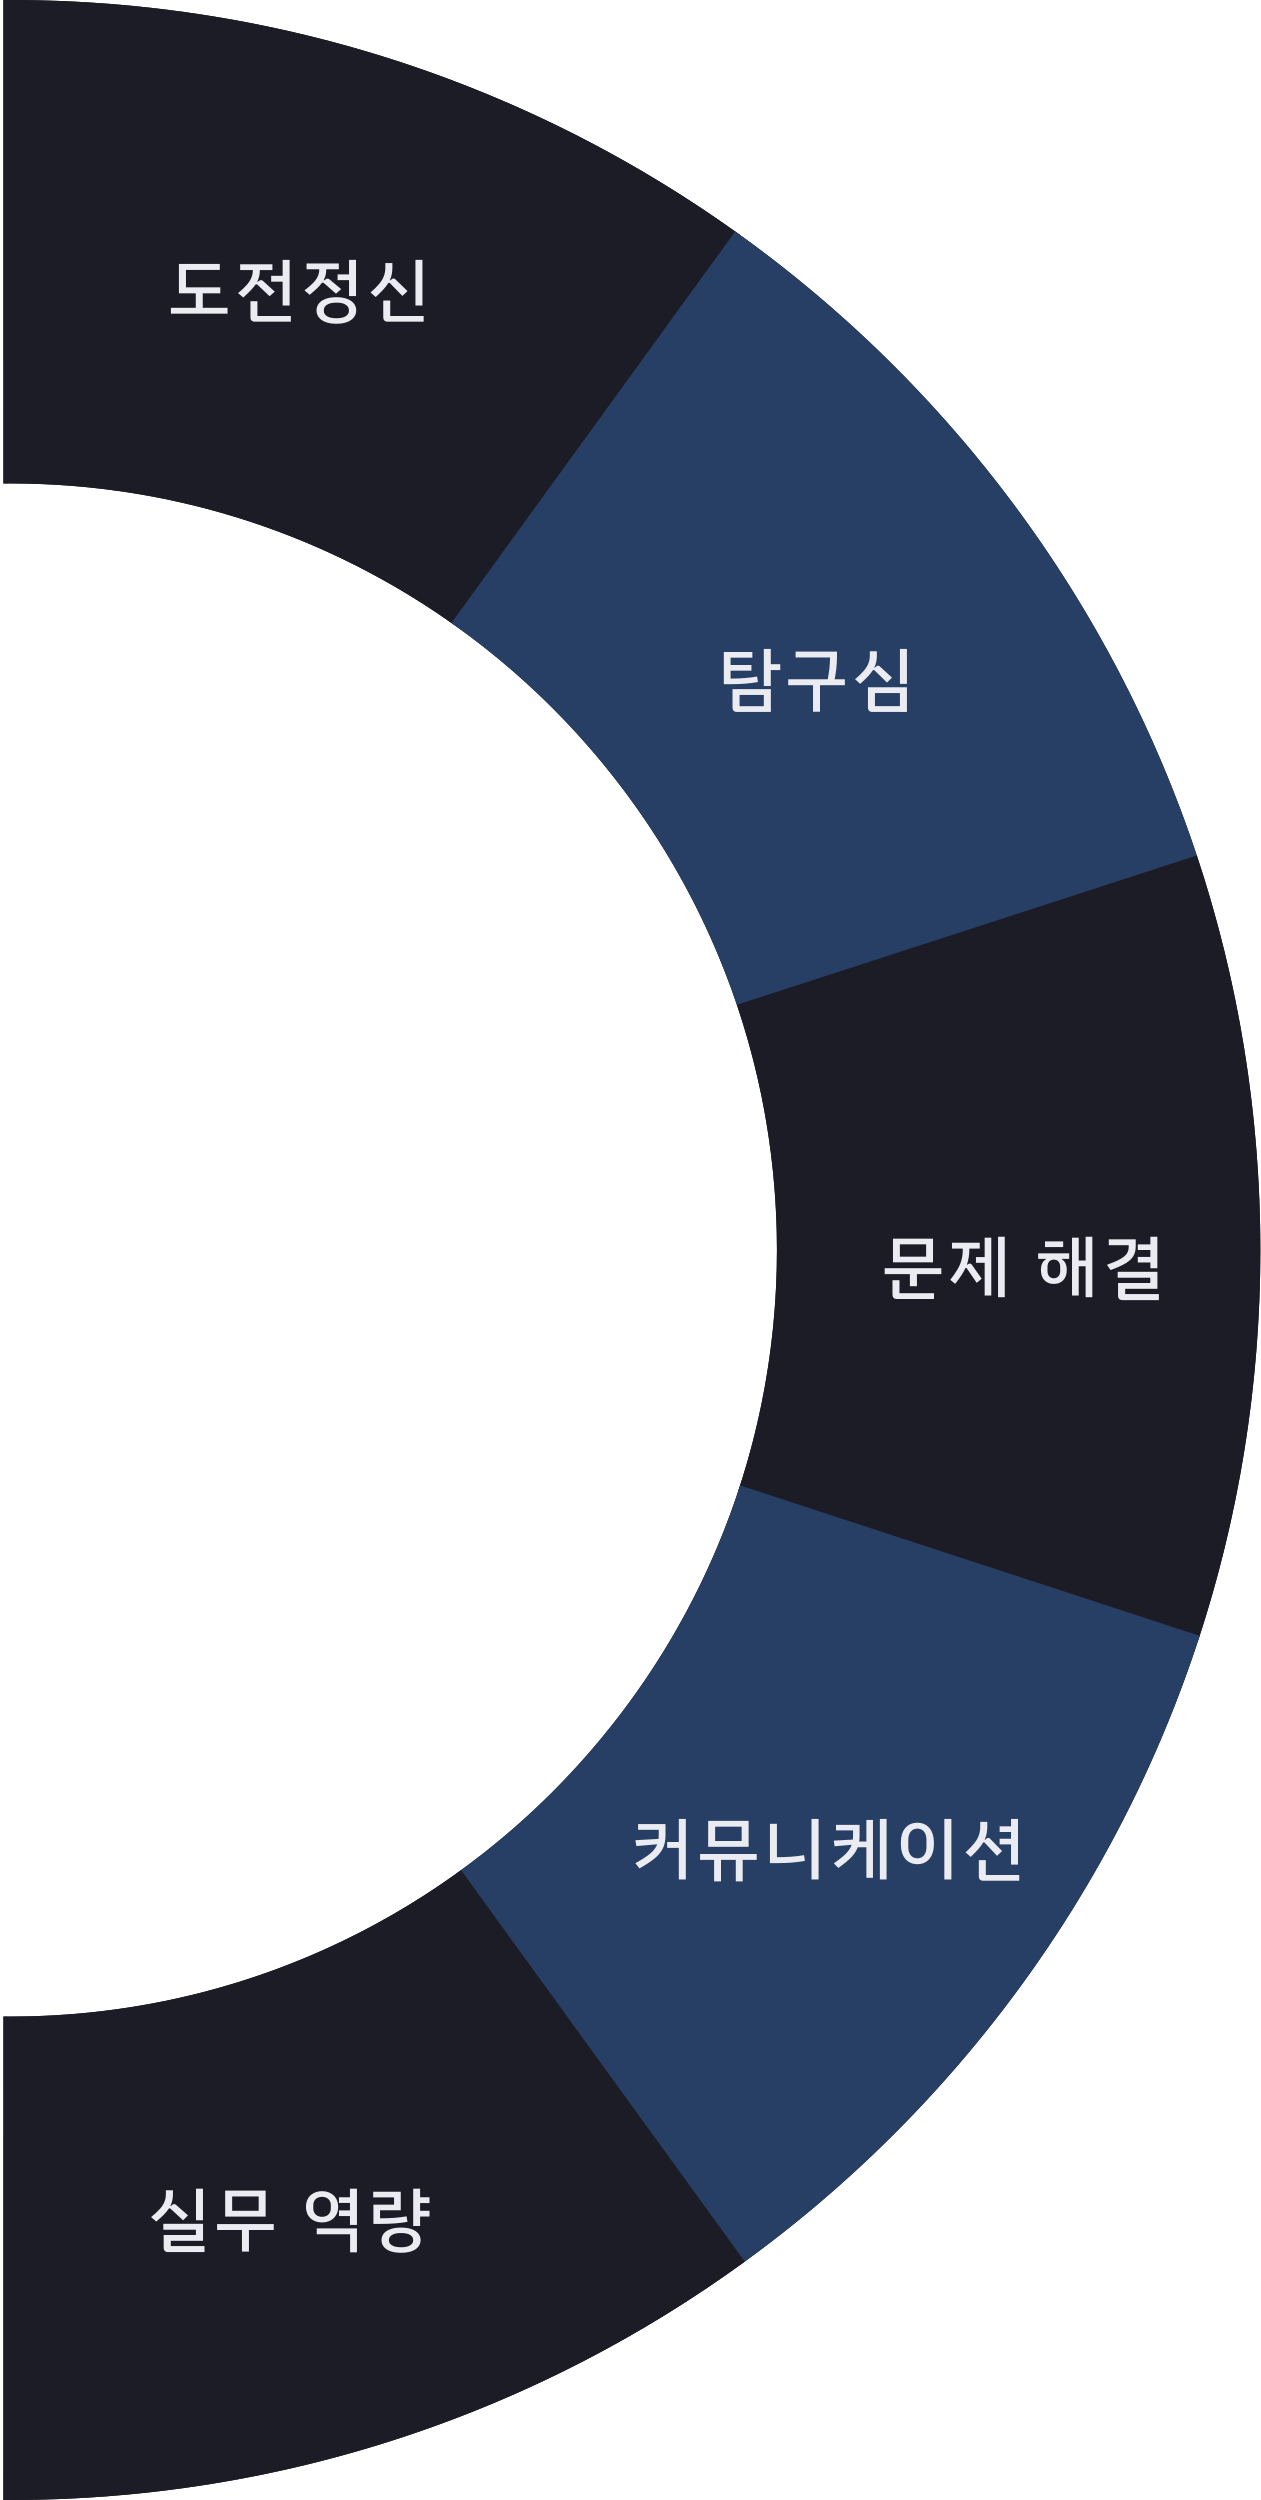
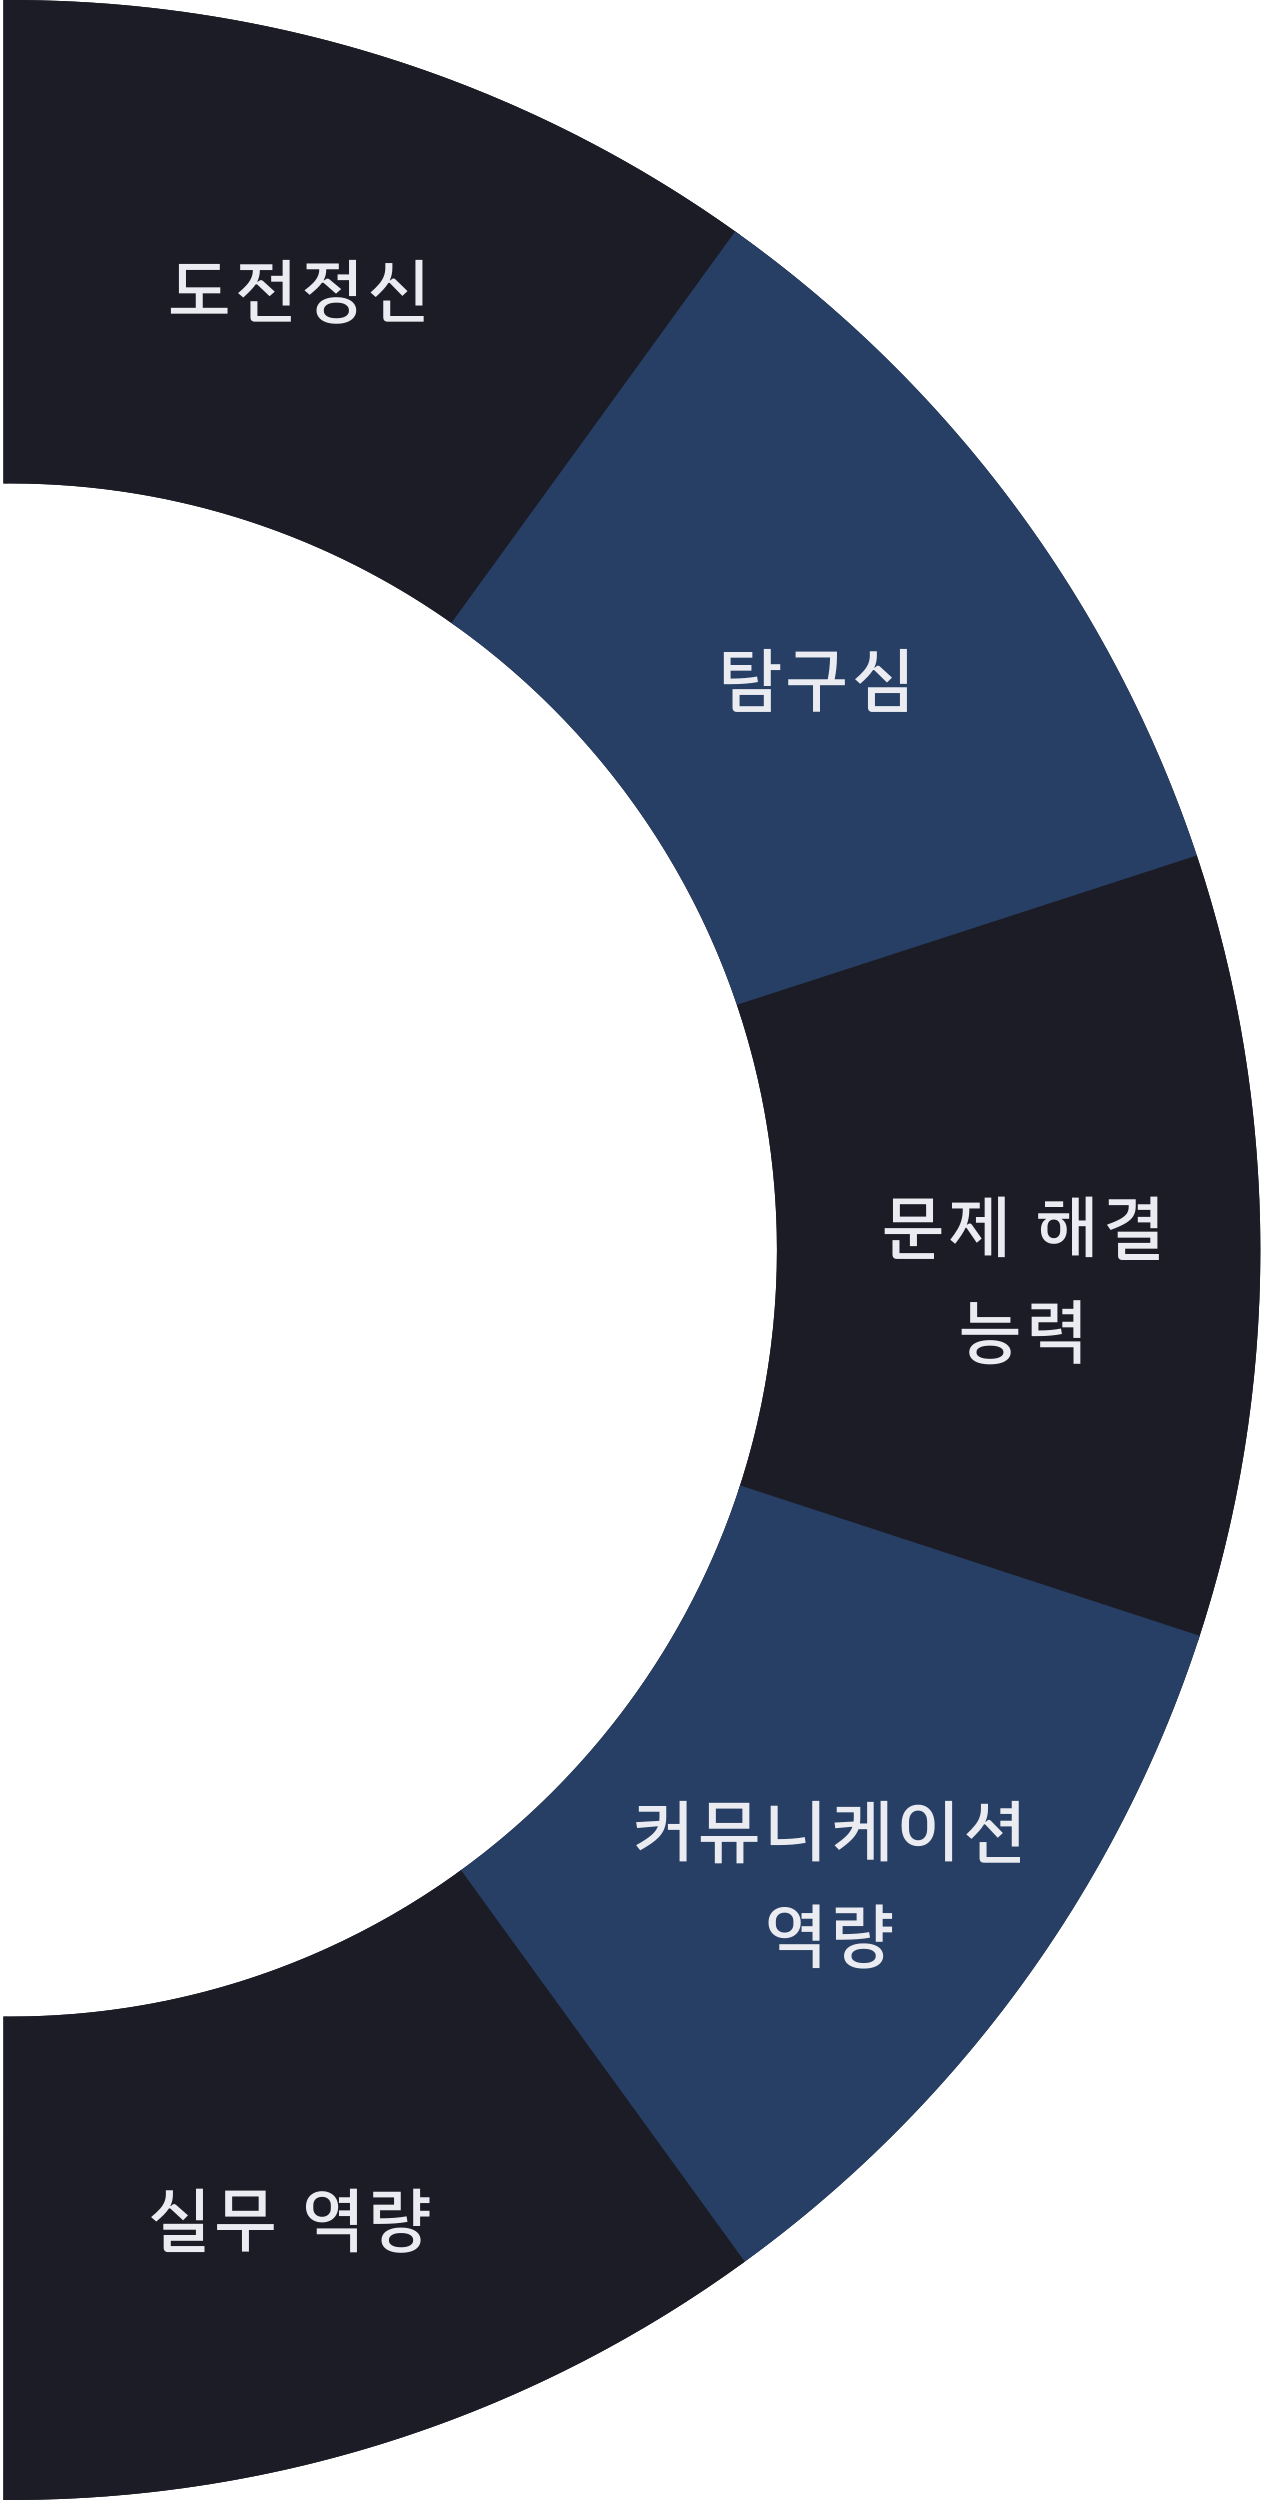
<svg xmlns="http://www.w3.org/2000/svg" width="365" height="724" viewBox="0 0 365 724" fill="none">
  <path fill-rule="evenodd" clip-rule="evenodd" d="M1 140.009V0.005C1.666 0.002 2.333 0 3 0C202.927 0 365 162.073 365 362C365 561.927 202.927 724 3 724C2.333 724 1.666 723.998 1 723.995V583.991C1.666 583.997 2.333 584 3 584C125.607 584 225 484.607 225 362C225 239.393 125.607 140 3 140C2.333 140 1.666 140.003 1 140.009Z" fill="#EBECF1" />
  <path fill-rule="evenodd" clip-rule="evenodd" d="M1 140.009V0.005C1.666 0.002 2.333 0 3 0C202.927 0 365 162.073 365 362C365 561.927 202.927 724 3 724C2.333 724 1.666 723.998 1 723.995V583.991C1.666 583.997 2.333 584 3 584C125.607 584 225 484.607 225 362C225 239.393 125.607 140 3 140C2.333 140 1.666 140.003 1 140.009Z" fill="#1B1C25" />
  <path fill-rule="evenodd" clip-rule="evenodd" d="M0.975 140.009C1.649 140.003 2.324 140 3 140C51.202 140 95.817 155.362 132.214 181.458L214.385 68.096C154.91 25.244 81.903 0 3 0C2.317 0 1.635 0.002 0.954 0.006L0.975 140.009Z" fill="#1B1C25" />
  <path d="M65.897 89.144V90.844H49.497V89.144H56.697V84.944H51.817V76.444H63.657V78.164H53.857V83.204H63.797V84.944H58.717V89.144H65.897ZM81.849 79.864V75.264H83.869V88.484H81.849V81.564H78.529V79.864H81.849ZM74.249 82.324C74.142 82.324 74.049 82.364 73.969 82.444C73.595 82.991 73.129 83.551 72.569 84.124C72.022 84.698 71.315 85.377 70.449 86.164L68.949 84.884C70.002 84.004 70.835 83.218 71.449 82.524C72.062 81.817 72.509 81.124 72.789 80.444C73.082 79.751 73.229 79.004 73.229 78.204H69.549V76.524H78.889V78.204H75.249V78.284C75.249 79.457 75.002 80.551 74.509 81.564L74.609 81.624L75.029 81.324C75.202 81.191 75.382 81.124 75.569 81.124C75.795 81.124 75.995 81.204 76.169 81.364L79.569 84.464L78.069 85.784L74.549 82.444C74.455 82.364 74.355 82.324 74.249 82.324ZM84.229 91.504V93.164H73.829C73.402 93.164 73.075 93.051 72.849 92.824C72.635 92.597 72.529 92.271 72.529 91.844V87.224H74.549V91.504H84.229ZM101.081 79.464V75.264H103.101V85.744H101.081V81.124H97.761V79.464H101.081ZM89.681 85.384L88.181 84.084C89.234 83.297 90.067 82.584 90.681 81.944C91.294 81.304 91.741 80.671 92.021 80.044C92.314 79.418 92.461 78.731 92.461 77.984H88.781V76.304H98.121V77.984H94.481V78.104C94.481 79.198 94.234 80.204 93.741 81.124L93.861 81.204L94.281 80.904C94.467 80.757 94.654 80.684 94.841 80.684C95.041 80.684 95.234 80.757 95.421 80.904L98.801 83.724L97.301 85.044L93.801 81.984C93.707 81.904 93.594 81.864 93.461 81.864C93.367 81.864 93.274 81.897 93.181 81.964C92.807 82.471 92.347 82.991 91.801 83.524C91.254 84.044 90.547 84.664 89.681 85.384ZM103.161 89.904C103.161 90.651 102.941 91.311 102.501 91.884C102.061 92.471 101.407 92.931 100.541 93.264C99.674 93.597 98.634 93.764 97.421 93.764C96.194 93.764 95.147 93.597 94.281 93.264C93.414 92.931 92.761 92.471 92.321 91.884C91.881 91.311 91.661 90.651 91.661 89.904C91.661 89.157 91.881 88.498 92.321 87.924C92.761 87.338 93.414 86.884 94.281 86.564C95.147 86.231 96.194 86.064 97.421 86.064C98.647 86.064 99.687 86.231 100.541 86.564C101.407 86.884 102.061 87.338 102.501 87.924C102.941 88.498 103.161 89.157 103.161 89.904ZM101.041 89.764C101.041 89.164 100.741 88.664 100.141 88.264C99.541 87.851 98.634 87.644 97.421 87.644C96.207 87.644 95.294 87.851 94.681 88.264C94.081 88.664 93.781 89.164 93.781 89.764V90.064C93.781 90.664 94.081 91.164 94.681 91.564C95.294 91.964 96.207 92.164 97.421 92.164C98.634 92.164 99.541 91.964 100.141 91.564C100.741 91.164 101.041 90.664 101.041 90.064V89.764ZM122.333 88.484H120.313V75.264H122.333V88.484ZM112.673 81.884C112.579 81.884 112.499 81.924 112.433 82.004C112.046 82.618 111.559 83.244 110.973 83.884C110.399 84.511 109.679 85.224 108.813 86.024L107.313 84.704C108.393 83.757 109.239 82.911 109.853 82.164C110.466 81.418 110.906 80.677 111.173 79.944C111.453 79.198 111.593 78.377 111.593 77.484V76.184H113.633V77.584C113.633 78.904 113.386 80.097 112.893 81.164L112.993 81.224L113.433 80.864C113.619 80.704 113.799 80.624 113.973 80.624C114.159 80.624 114.333 80.711 114.493 80.884L118.013 84.304L116.533 85.704L112.933 82.004C112.853 81.924 112.766 81.884 112.673 81.884ZM122.693 91.504V93.164H112.293C111.866 93.164 111.539 93.051 111.313 92.824C111.099 92.597 110.993 92.271 110.993 91.844V87.044H113.013V91.504H122.693Z" fill="#EBECF1" />
  <path fill-rule="evenodd" clip-rule="evenodd" d="M346.612 247.782C322.172 174.22 274.77 111.138 212.903 67.034L130.731 180.404C168.983 207.359 198.337 246.095 213.516 291.334L346.612 247.782Z" fill="#273F65" />
  <path d="M225.959 192.359V194.059H223.219V198.659H221.199V187.939H223.219V192.359H225.959ZM219.499 197.519C217.299 197.933 214.665 198.139 211.599 198.139H209.619V188.819H217.879V190.459H211.579V192.579H217.619V194.219H211.579V196.519H211.719C214.505 196.519 217.019 196.319 219.259 195.919L219.499 197.519ZM212.139 199.579H223.239V206.179H213.439C213.012 206.179 212.685 206.066 212.459 205.839C212.245 205.613 212.139 205.286 212.139 204.859V199.579ZM214.179 204.519H221.199V201.259H214.179V204.519ZM244.671 198.439H237.471V206.119H235.451V198.439H228.271V196.719H239.711C240.124 194.706 240.351 192.599 240.391 190.399H230.411V188.699H242.391V190.039C242.391 192.293 242.164 194.519 241.711 196.719H244.671V198.439ZM262.643 187.939V198.039H260.623V187.939H262.643ZM253.003 194.019C252.896 194.019 252.803 194.066 252.723 194.159C252.363 194.733 251.896 195.319 251.323 195.919C250.763 196.519 250.029 197.226 249.123 198.039L247.623 196.719C248.703 195.799 249.549 194.979 250.163 194.259C250.776 193.539 251.216 192.826 251.483 192.119C251.763 191.413 251.903 190.633 251.903 189.779V188.599H253.943V189.899C253.943 191.153 253.696 192.293 253.203 193.319L253.303 193.399L253.743 193.019C253.929 192.859 254.109 192.779 254.283 192.779C254.456 192.779 254.636 192.859 254.823 193.019L258.323 196.239L256.863 197.659L253.263 194.139C253.183 194.059 253.096 194.019 253.003 194.019ZM251.363 199.039H262.643V206.179H252.663C252.236 206.179 251.909 206.066 251.683 205.839C251.469 205.613 251.363 205.286 251.363 204.859V199.039ZM253.383 204.499H260.623V200.719H253.383V204.499Z" fill="#EBECF1" />
  <path fill-rule="evenodd" clip-rule="evenodd" d="M346.607 247.765L213.396 290.978C220.921 313.277 225 337.162 225 362C225 386.503 221.03 410.079 213.699 432.12L346.905 475.331C358.647 439.681 365 401.582 365 362C365 322.083 358.539 283.676 346.607 247.765Z" fill="#1B1C25" />
-   <path d="M270.204 365.571H258.604V358.711H270.204V365.571ZM268.204 360.351H260.604V363.931H268.204V360.351ZM272.604 367.271V368.991H265.544V372.491H263.504V368.991H256.204V367.271H272.604ZM260.484 374.511H270.484V376.191H259.764C259.337 376.191 259.011 376.078 258.784 375.851C258.571 375.625 258.464 375.298 258.464 374.871V370.751H260.484V374.511ZM290.976 358.151V375.671H289.036V358.151H290.976ZM285.156 358.431H287.076V375.191H285.156V365.711H282.636V364.051H285.156V358.431ZM280.856 365.931C281.083 365.931 281.276 366.038 281.436 366.251L284.296 370.311L282.856 371.511L279.956 367.271C279.889 367.191 279.823 367.151 279.756 367.151C279.676 367.151 279.616 367.191 279.576 367.271C279.283 367.925 278.896 368.611 278.416 369.331C277.936 370.051 277.336 370.878 276.616 371.811L275.196 370.631C276.116 369.471 276.829 368.445 277.336 367.551C277.856 366.645 278.229 365.751 278.456 364.871C278.696 363.991 278.816 363.018 278.816 361.951V361.591H275.696V359.891H283.736V361.591H280.716V361.931C280.716 363.451 280.483 364.878 280.016 366.211L280.116 366.271L280.376 366.091C280.523 365.985 280.683 365.931 280.856 365.931ZM316.335 358.151V375.671H314.395V366.711H312.395V375.191H310.455V358.431H312.395V365.051H314.395V358.151H316.335ZM307.895 361.151H302.635V359.511H307.895V361.151ZM300.655 362.971H309.635V364.571H307.475V364.671C308.448 365.245 308.935 366.291 308.935 367.811C308.935 369.065 308.588 370.051 307.895 370.771C307.215 371.478 306.315 371.831 305.195 371.831C304.061 371.831 303.155 371.478 302.475 370.771C301.795 370.051 301.455 369.065 301.455 367.811C301.455 366.305 301.935 365.265 302.895 364.691V364.571H300.655V362.971ZM307.035 366.931C307.035 366.251 306.868 365.725 306.535 365.351C306.215 364.978 305.768 364.791 305.195 364.791C304.621 364.791 304.168 364.978 303.835 365.351C303.515 365.725 303.355 366.251 303.355 366.931V368.051C303.355 368.718 303.521 369.245 303.855 369.631C304.201 370.005 304.648 370.191 305.195 370.191C305.741 370.191 306.181 370.005 306.515 369.631C306.861 369.245 307.035 368.718 307.035 368.051V366.931ZM333.147 365.611H329.507V364.011H333.147V361.991H329.507V360.371H333.147V358.151H335.167V367.291H333.147V365.611ZM321.627 367.811L320.567 366.291C322.233 365.691 323.52 365.138 324.427 364.631C325.333 364.111 325.967 363.585 326.327 363.051C326.687 362.505 326.867 361.871 326.867 361.151V360.611H321.107V358.911H328.907V360.891C328.907 362.011 328.687 362.951 328.247 363.711C327.82 364.471 327.087 365.171 326.047 365.811C325.02 366.438 323.547 367.105 321.627 367.811ZM335.607 374.771V376.511H325.087C324.66 376.511 324.333 376.398 324.107 376.171C323.893 375.945 323.787 375.618 323.787 375.191V371.551H333.127V370.031H323.687V368.311H335.187V373.231H325.847V374.771H335.607Z" fill="#EBECF1" />
+   <path d="M270.204 353.96H258.604V347.1H270.204V353.96ZM268.204 348.74H260.604V352.32H268.204V348.74ZM272.604 355.66V357.38H265.544V360.88H263.504V357.38H256.204V355.66H272.604ZM260.484 362.9H270.484V364.58H259.764C259.337 364.58 259.011 364.467 258.784 364.24C258.571 364.013 258.464 363.687 258.464 363.26V359.14H260.484V362.9ZM290.976 346.54V364.06H289.036V346.54H290.976ZM285.156 346.82H287.076V363.58H285.156V354.1H282.636V352.44H285.156V346.82ZM280.856 354.32C281.083 354.32 281.276 354.427 281.436 354.64L284.296 358.7L282.856 359.9L279.956 355.66C279.889 355.58 279.823 355.54 279.756 355.54C279.676 355.54 279.616 355.58 279.576 355.66C279.283 356.313 278.896 357 278.416 357.72C277.936 358.44 277.336 359.267 276.616 360.2L275.196 359.02C276.116 357.86 276.829 356.833 277.336 355.94C277.856 355.033 278.229 354.14 278.456 353.26C278.696 352.38 278.816 351.407 278.816 350.34V349.98H275.696V348.28H283.736V349.98H280.716V350.32C280.716 351.84 280.483 353.267 280.016 354.6L280.116 354.66L280.376 354.48C280.523 354.373 280.683 354.32 280.856 354.32ZM316.335 346.54V364.06H314.395V355.1H312.395V363.58H310.455V346.82H312.395V353.44H314.395V346.54H316.335ZM307.895 349.54H302.635V347.9H307.895V349.54ZM300.655 351.36H309.635V352.96H307.475V353.06C308.448 353.633 308.935 354.68 308.935 356.2C308.935 357.453 308.588 358.44 307.895 359.16C307.215 359.867 306.315 360.22 305.195 360.22C304.061 360.22 303.155 359.867 302.475 359.16C301.795 358.44 301.455 357.453 301.455 356.2C301.455 354.693 301.935 353.653 302.895 353.08V352.96H300.655V351.36ZM307.035 355.32C307.035 354.64 306.868 354.113 306.535 353.74C306.215 353.367 305.768 353.18 305.195 353.18C304.621 353.18 304.168 353.367 303.835 353.74C303.515 354.113 303.355 354.64 303.355 355.32V356.44C303.355 357.107 303.521 357.633 303.855 358.02C304.201 358.393 304.648 358.58 305.195 358.58C305.741 358.58 306.181 358.393 306.515 358.02C306.861 357.633 307.035 357.107 307.035 356.44V355.32ZM333.147 354H329.507V352.4H333.147V350.38H329.507V348.76H333.147V346.54H335.167V355.68H333.147V354ZM321.627 356.2L320.567 354.68C322.233 354.08 323.52 353.527 324.427 353.02C325.333 352.5 325.967 351.973 326.327 351.44C326.687 350.893 326.867 350.26 326.867 349.54V349H321.107V347.3H328.907V349.28C328.907 350.4 328.687 351.34 328.247 352.1C327.82 352.86 327.087 353.56 326.047 354.2C325.02 354.827 323.547 355.493 321.627 356.2ZM335.607 363.16V364.9H325.087C324.66 364.9 324.333 364.787 324.107 364.56C323.893 364.333 323.787 364.007 323.787 363.58V359.94H333.127V358.42H323.687V356.7H335.187V361.62H325.847V363.16H335.607ZM292.619 383.06H280.959V377.08H282.979V381.42H292.619V383.06ZM294.899 384.82V386.56H278.499V384.82H294.899ZM292.699 391.6C292.699 392.667 292.179 393.52 291.139 394.16C290.099 394.8 288.619 395.12 286.699 395.12C284.779 395.12 283.299 394.8 282.259 394.16C281.219 393.52 280.699 392.667 280.699 391.6C280.699 390.907 280.926 390.3 281.379 389.78C281.846 389.247 282.526 388.833 283.419 388.54C284.326 388.247 285.419 388.1 286.699 388.1C287.979 388.1 289.066 388.247 289.959 388.54C290.866 388.833 291.546 389.247 291.999 389.78C292.466 390.3 292.699 390.907 292.699 391.6ZM290.579 391.48C290.579 390.973 290.253 390.553 289.599 390.22C288.959 389.873 287.993 389.7 286.699 389.7C285.406 389.7 284.433 389.873 283.779 390.22C283.126 390.553 282.799 390.973 282.799 391.48V391.76C282.799 392.253 283.126 392.667 283.779 393C284.433 393.347 285.406 393.52 286.699 393.52C287.993 393.52 288.959 393.347 289.599 393C290.253 392.667 290.579 392.253 290.579 391.76V391.48ZM312.871 376.54V387.46H310.851V384.4H307.651V382.78H310.851V380.62H307.651V379.02H310.851V376.54H312.871ZM307.531 386.32C305.585 386.733 303.245 386.94 300.511 386.94H298.771V381.32H304.271V379.16H298.711V377.52H306.231V382.92H300.731V385.3H300.891C303.278 385.3 305.405 385.113 307.271 384.74L307.531 386.32ZM301.231 388.46H312.871V394.96H310.891V390.16H301.231V388.46Z" fill="#EBECF1" />
  <path fill-rule="evenodd" clip-rule="evenodd" d="M347.426 473.739L214.332 430.188C199.571 475.969 170.348 515.255 132.045 542.663L214.213 656.029C276.13 611.472 323.403 547.841 347.426 473.739Z" fill="#273F65" />
-   <path d="M198.612 526.765V544.285H196.592V535.145H193.212V533.445H196.592V526.765H198.612ZM184.792 528.245H192.732V531.525C192.732 532.952 192.485 534.185 191.992 535.225C191.512 536.265 190.739 537.232 189.672 538.125C188.605 539.018 187.112 540.005 185.192 541.085L184.012 539.585C185.919 538.532 187.352 537.598 188.312 536.785C189.285 535.972 189.959 535.078 190.332 534.105L184.292 534.625L184.012 532.925L190.712 532.545C190.752 532.198 190.772 531.845 190.772 531.485V529.905H184.792V528.245ZM216.804 534.825H205.084V527.325H216.804V534.825ZM214.784 529.005H207.104V533.145H214.784V529.005ZM219.144 538.625H215.084V544.845H213.084V538.625H208.804V544.845H206.804V538.625H202.744V536.925H219.144V538.625ZM237.056 526.765V544.285H235.016V526.765H237.056ZM232.856 537.245L233.096 538.905C230.869 539.345 228.176 539.565 225.016 539.565H222.976V528.165H224.996V537.845C228.036 537.845 230.656 537.645 232.856 537.245ZM256.748 526.765V544.285H254.808V526.765H256.748ZM250.908 527.045H252.808V543.805H250.908V534.965H248.408C248.021 536.005 247.381 536.985 246.488 537.905C245.595 538.825 244.355 539.845 242.768 540.965L241.488 539.625C242.995 538.572 244.148 537.645 244.948 536.845C245.761 536.032 246.328 535.165 246.648 534.245L241.688 534.685L241.468 533.045L246.988 532.745C247.028 532.425 247.048 532.085 247.048 531.725V530.085H242.108V528.485H248.928V531.745C248.928 532.225 248.895 532.745 248.828 533.305H250.908V527.045ZM273.48 526.765H275.52V544.285H273.48V526.765ZM260.88 533.865C260.88 531.878 261.313 530.385 262.18 529.385C263.06 528.372 264.227 527.865 265.68 527.865C267.12 527.865 268.273 528.372 269.14 529.385C270.02 530.385 270.46 531.878 270.46 533.865C270.46 535.838 270.02 537.332 269.14 538.345C268.273 539.358 267.12 539.865 265.68 539.865C264.24 539.865 263.08 539.358 262.2 538.345C261.32 537.332 260.88 535.838 260.88 533.865ZM268.3 534.845V532.885C268.3 531.805 268.06 530.985 267.58 530.425C267.1 529.852 266.467 529.565 265.68 529.565C264.88 529.565 264.24 529.852 263.76 530.425C263.28 530.985 263.04 531.805 263.04 532.885V534.845C263.04 535.912 263.28 536.732 263.76 537.305C264.24 537.878 264.88 538.165 265.68 538.165C266.467 538.165 267.1 537.878 267.58 537.305C268.06 536.732 268.3 535.912 268.3 534.845ZM292.792 534.145H289.492V532.505H292.792V530.545H289.492V528.905H292.792V526.765H294.812V539.985H292.792V534.145ZM284.912 533.525C284.832 533.525 284.759 533.565 284.692 533.645C284.332 534.258 283.865 534.885 283.292 535.525C282.732 536.152 282.012 536.898 281.132 537.765L279.632 536.465C280.699 535.465 281.532 534.585 282.132 533.825C282.745 533.065 283.185 532.305 283.452 531.545C283.732 530.772 283.872 529.918 283.872 528.985V527.605H285.912V529.085C285.912 530.445 285.659 531.672 285.152 532.765L285.252 532.825L285.652 532.485C285.852 532.325 286.039 532.245 286.212 532.245C286.399 532.245 286.572 532.332 286.732 532.505L290.212 536.065L288.732 537.445L285.172 533.645C285.092 533.565 285.005 533.525 284.912 533.525ZM295.172 543.005V544.665H284.772C284.345 544.665 284.019 544.552 283.792 544.325C283.579 544.098 283.472 543.772 283.472 543.345V538.685H285.492V543.005H295.172Z" fill="#EBECF1" />
+   <path d="M198.824 521.54V539.06H196.804V529.92H193.424V528.22H196.804V521.54H198.824ZM185.004 523.02H192.944V526.3C192.944 527.727 192.697 528.96 192.204 530C191.724 531.04 190.951 532.007 189.884 532.9C188.817 533.793 187.324 534.78 185.404 535.86L184.224 534.36C186.131 533.307 187.564 532.373 188.524 531.56C189.497 530.747 190.171 529.853 190.544 528.88L184.504 529.4L184.224 527.7L190.924 527.32C190.964 526.973 190.984 526.62 190.984 526.26V524.68H185.004V523.02ZM217.016 529.6H205.296V522.1H217.016V529.6ZM214.996 523.78H207.316V527.92H214.996V523.78ZM219.356 533.4H215.296V539.62H213.296V533.4H209.016V539.62H207.016V533.4H202.956V531.7H219.356V533.4ZM237.268 521.54V539.06H235.228V521.54H237.268ZM233.068 532.02L233.308 533.68C231.081 534.12 228.388 534.34 225.228 534.34H223.188V522.94H225.208V532.62C228.248 532.62 230.868 532.42 233.068 532.02ZM256.96 521.54V539.06H255.02V521.54H256.96ZM251.12 521.82H253.02V538.58H251.12V529.74H248.62C248.233 530.78 247.593 531.76 246.7 532.68C245.807 533.6 244.567 534.62 242.98 535.74L241.7 534.4C243.207 533.347 244.36 532.42 245.16 531.62C245.973 530.807 246.54 529.94 246.86 529.02L241.9 529.46L241.68 527.82L247.2 527.52C247.24 527.2 247.26 526.86 247.26 526.5V524.86H242.32V523.26H249.14V526.52C249.14 527 249.107 527.52 249.04 528.08H251.12V521.82ZM273.692 521.54H275.732V539.06H273.692V521.54ZM261.092 528.64C261.092 526.653 261.525 525.16 262.392 524.16C263.272 523.147 264.439 522.64 265.892 522.64C267.332 522.64 268.485 523.147 269.352 524.16C270.232 525.16 270.672 526.653 270.672 528.64C270.672 530.613 270.232 532.107 269.352 533.12C268.485 534.133 267.332 534.64 265.892 534.64C264.452 534.64 263.292 534.133 262.412 533.12C261.532 532.107 261.092 530.613 261.092 528.64ZM268.512 529.62V527.66C268.512 526.58 268.272 525.76 267.792 525.2C267.312 524.627 266.679 524.34 265.892 524.34C265.092 524.34 264.452 524.627 263.972 525.2C263.492 525.76 263.252 526.58 263.252 527.66V529.62C263.252 530.687 263.492 531.507 263.972 532.08C264.452 532.653 265.092 532.94 265.892 532.94C266.679 532.94 267.312 532.653 267.792 532.08C268.272 531.507 268.512 530.687 268.512 529.62ZM293.004 528.92H289.704V527.28H293.004V525.32H289.704V523.68H293.004V521.54H295.024V534.76H293.004V528.92ZM285.124 528.3C285.044 528.3 284.971 528.34 284.904 528.42C284.544 529.033 284.077 529.66 283.504 530.3C282.944 530.927 282.224 531.673 281.344 532.54L279.844 531.24C280.911 530.24 281.744 529.36 282.344 528.6C282.957 527.84 283.397 527.08 283.664 526.32C283.944 525.547 284.084 524.693 284.084 523.76V522.38H286.124V523.86C286.124 525.22 285.871 526.447 285.364 527.54L285.464 527.6L285.864 527.26C286.064 527.1 286.251 527.02 286.424 527.02C286.611 527.02 286.784 527.107 286.944 527.28L290.424 530.84L288.944 532.22L285.384 528.42C285.304 528.34 285.217 528.3 285.124 528.3ZM295.384 537.78V539.44H284.984C284.557 539.44 284.231 539.327 284.004 539.1C283.791 538.873 283.684 538.547 283.684 538.12V533.46H285.704V537.78H295.384ZM237.328 551.54V562.04H235.308V559.46H232.128V557.82H235.308V555.66H232.128V554.02H235.308V551.54H237.328ZM227.228 561.3C226.321 561.3 225.515 561.12 224.808 560.76C224.101 560.387 223.548 559.86 223.148 559.18C222.761 558.5 222.568 557.7 222.568 556.78C222.568 555.86 222.761 555.06 223.148 554.38C223.548 553.7 224.101 553.18 224.808 552.82C225.515 552.447 226.321 552.26 227.228 552.26C228.135 552.26 228.935 552.447 229.628 552.82C230.335 553.18 230.888 553.7 231.288 554.38C231.688 555.06 231.888 555.86 231.888 556.78C231.888 557.7 231.688 558.5 231.288 559.18C230.888 559.86 230.335 560.387 229.628 560.76C228.921 561.12 228.121 561.3 227.228 561.3ZM227.228 559.68C227.988 559.68 228.601 559.46 229.068 559.02C229.535 558.58 229.768 557.98 229.768 557.22V556.36C229.768 555.6 229.535 555 229.068 554.56C228.615 554.12 228.001 553.9 227.228 553.9C226.455 553.9 225.835 554.12 225.368 554.56C224.915 555 224.688 555.6 224.688 556.36V557.22C224.688 557.98 224.921 558.58 225.388 559.02C225.855 559.46 226.468 559.68 227.228 559.68ZM225.688 563.04H237.328V569.96H235.348V564.74H225.688V563.04ZM255.62 555.7V557.94H258.34V559.6H255.62V562.34H253.62V551.54H255.62V554.02H258.34V555.7H255.62ZM251.96 561.14C249.827 561.54 247.187 561.74 244.04 561.74H242.1V556.16H248.08V554.06H242.04V552.42H250.02V557.78H244.02V560.12H244.16C247.027 560.12 249.54 559.927 251.7 559.54L251.96 561.14ZM255.76 566.44C255.76 567.16 255.54 567.793 255.1 568.34C254.673 568.9 254.033 569.333 253.18 569.64C252.34 569.947 251.32 570.1 250.12 570.1C248.907 570.1 247.873 569.947 247.02 569.64C246.167 569.333 245.52 568.9 245.08 568.34C244.653 567.793 244.44 567.16 244.44 566.44C244.44 565.72 244.653 565.087 245.08 564.54C245.52 563.993 246.167 563.567 247.02 563.26C247.873 562.953 248.907 562.8 250.12 562.8C251.32 562.8 252.34 562.953 253.18 563.26C254.033 563.567 254.673 563.993 255.1 564.54C255.54 565.087 255.76 565.72 255.76 566.44ZM253.6 566.3C253.6 565.753 253.313 565.3 252.74 564.94C252.167 564.567 251.293 564.38 250.12 564.38C248.947 564.38 248.067 564.567 247.48 564.94C246.893 565.3 246.6 565.753 246.6 566.3V566.6C246.6 567.133 246.893 567.58 247.48 567.94C248.067 568.313 248.947 568.5 250.12 568.5C251.293 568.5 252.167 568.313 252.74 567.94C253.313 567.58 253.6 567.133 253.6 566.6V566.3Z" fill="#EBECF1" />
  <path fill-rule="evenodd" clip-rule="evenodd" d="M215.69 654.96C155.979 698.385 82.481 724 3 724C2.317 724 1.635 723.998 0.953 723.994L0.975 583.991C1.649 583.997 2.324 584 3 584C51.78 584 96.886 568.267 133.52 541.598L215.69 654.96Z" fill="#1B1C25" />
  <path d="M58.779 642.987H56.759V633.847H58.779V642.987ZM49.119 639.527C49.012 639.527 48.925 639.567 48.859 639.647C48.472 640.234 47.992 640.82 47.419 641.407C46.846 641.98 46.126 642.634 45.259 643.367L43.759 642.067C44.839 641.187 45.685 640.4 46.299 639.707C46.912 639.014 47.352 638.327 47.619 637.647C47.899 636.967 48.039 636.214 48.039 635.387V634.307H50.079V635.527C50.079 636.74 49.832 637.84 49.339 638.827L49.439 638.907L49.879 638.527C50.079 638.367 50.266 638.287 50.439 638.287C50.599 638.287 50.772 638.36 50.959 638.507L54.439 641.567L53.019 643.007L49.399 639.647C49.319 639.567 49.225 639.527 49.119 639.527ZM59.219 650.467V652.207H48.699C48.272 652.207 47.946 652.094 47.719 651.867C47.505 651.64 47.399 651.314 47.399 650.887V647.247H56.739V645.727H47.299V644.007H58.799V648.927H49.459V650.467H59.219ZM76.931 641.927H65.211V634.407H76.931V641.927ZM74.911 636.087H67.231V640.247H74.911V636.087ZM79.271 645.807H72.091V652.067H70.071V645.807H62.871V644.087H79.271V645.807ZM103.369 633.847V644.347H101.349V641.767H98.169V640.127H101.349V637.967H98.169V636.327H101.349V633.847H103.369ZM93.269 643.607C92.363 643.607 91.556 643.427 90.85 643.067C90.143 642.694 89.59 642.167 89.189 641.487C88.803 640.807 88.609 640.007 88.609 639.087C88.609 638.167 88.803 637.367 89.189 636.687C89.59 636.007 90.143 635.487 90.85 635.127C91.556 634.754 92.363 634.567 93.269 634.567C94.176 634.567 94.976 634.754 95.669 635.127C96.376 635.487 96.93 636.007 97.329 636.687C97.73 637.367 97.93 638.167 97.93 639.087C97.93 640.007 97.73 640.807 97.329 641.487C96.93 642.167 96.376 642.694 95.669 643.067C94.963 643.427 94.163 643.607 93.269 643.607ZM93.269 641.987C94.029 641.987 94.643 641.767 95.109 641.327C95.576 640.887 95.809 640.287 95.809 639.527V638.667C95.809 637.907 95.576 637.307 95.109 636.867C94.656 636.427 94.043 636.207 93.269 636.207C92.496 636.207 91.876 636.427 91.409 636.867C90.956 637.307 90.73 637.907 90.73 638.667V639.527C90.73 640.287 90.963 640.887 91.43 641.327C91.896 641.767 92.51 641.987 93.269 641.987ZM91.73 645.347H103.369V652.267H101.389V647.047H91.73V645.347ZM121.662 638.007V640.247H124.382V641.907H121.662V644.647H119.662V633.847H121.662V636.327H124.382V638.007H121.662ZM118.002 643.447C115.868 643.847 113.228 644.047 110.082 644.047H108.142V638.467H114.122V636.367H108.082V634.727H116.062V640.087H110.062V642.427H110.202C113.068 642.427 115.582 642.234 117.742 641.847L118.002 643.447ZM121.802 648.747C121.802 649.467 121.582 650.1 121.142 650.647C120.715 651.207 120.075 651.64 119.222 651.947C118.382 652.254 117.362 652.407 116.162 652.407C114.948 652.407 113.915 652.254 113.062 651.947C112.208 651.64 111.562 651.207 111.122 650.647C110.695 650.1 110.482 649.467 110.482 648.747C110.482 648.027 110.695 647.394 111.122 646.847C111.562 646.3 112.208 645.874 113.062 645.567C113.915 645.26 114.948 645.107 116.162 645.107C117.362 645.107 118.382 645.26 119.222 645.567C120.075 645.874 120.715 646.3 121.142 646.847C121.582 647.394 121.802 648.027 121.802 648.747ZM119.642 648.607C119.642 648.06 119.355 647.607 118.782 647.247C118.208 646.874 117.335 646.687 116.162 646.687C114.988 646.687 114.108 646.874 113.522 647.247C112.935 647.607 112.642 648.06 112.642 648.607V648.907C112.642 649.44 112.935 649.887 113.522 650.247C114.108 650.62 114.988 650.807 116.162 650.807C117.335 650.807 118.208 650.62 118.782 650.247C119.355 649.887 119.642 649.44 119.642 648.907V648.607Z" fill="#EBECF1" />
</svg>
